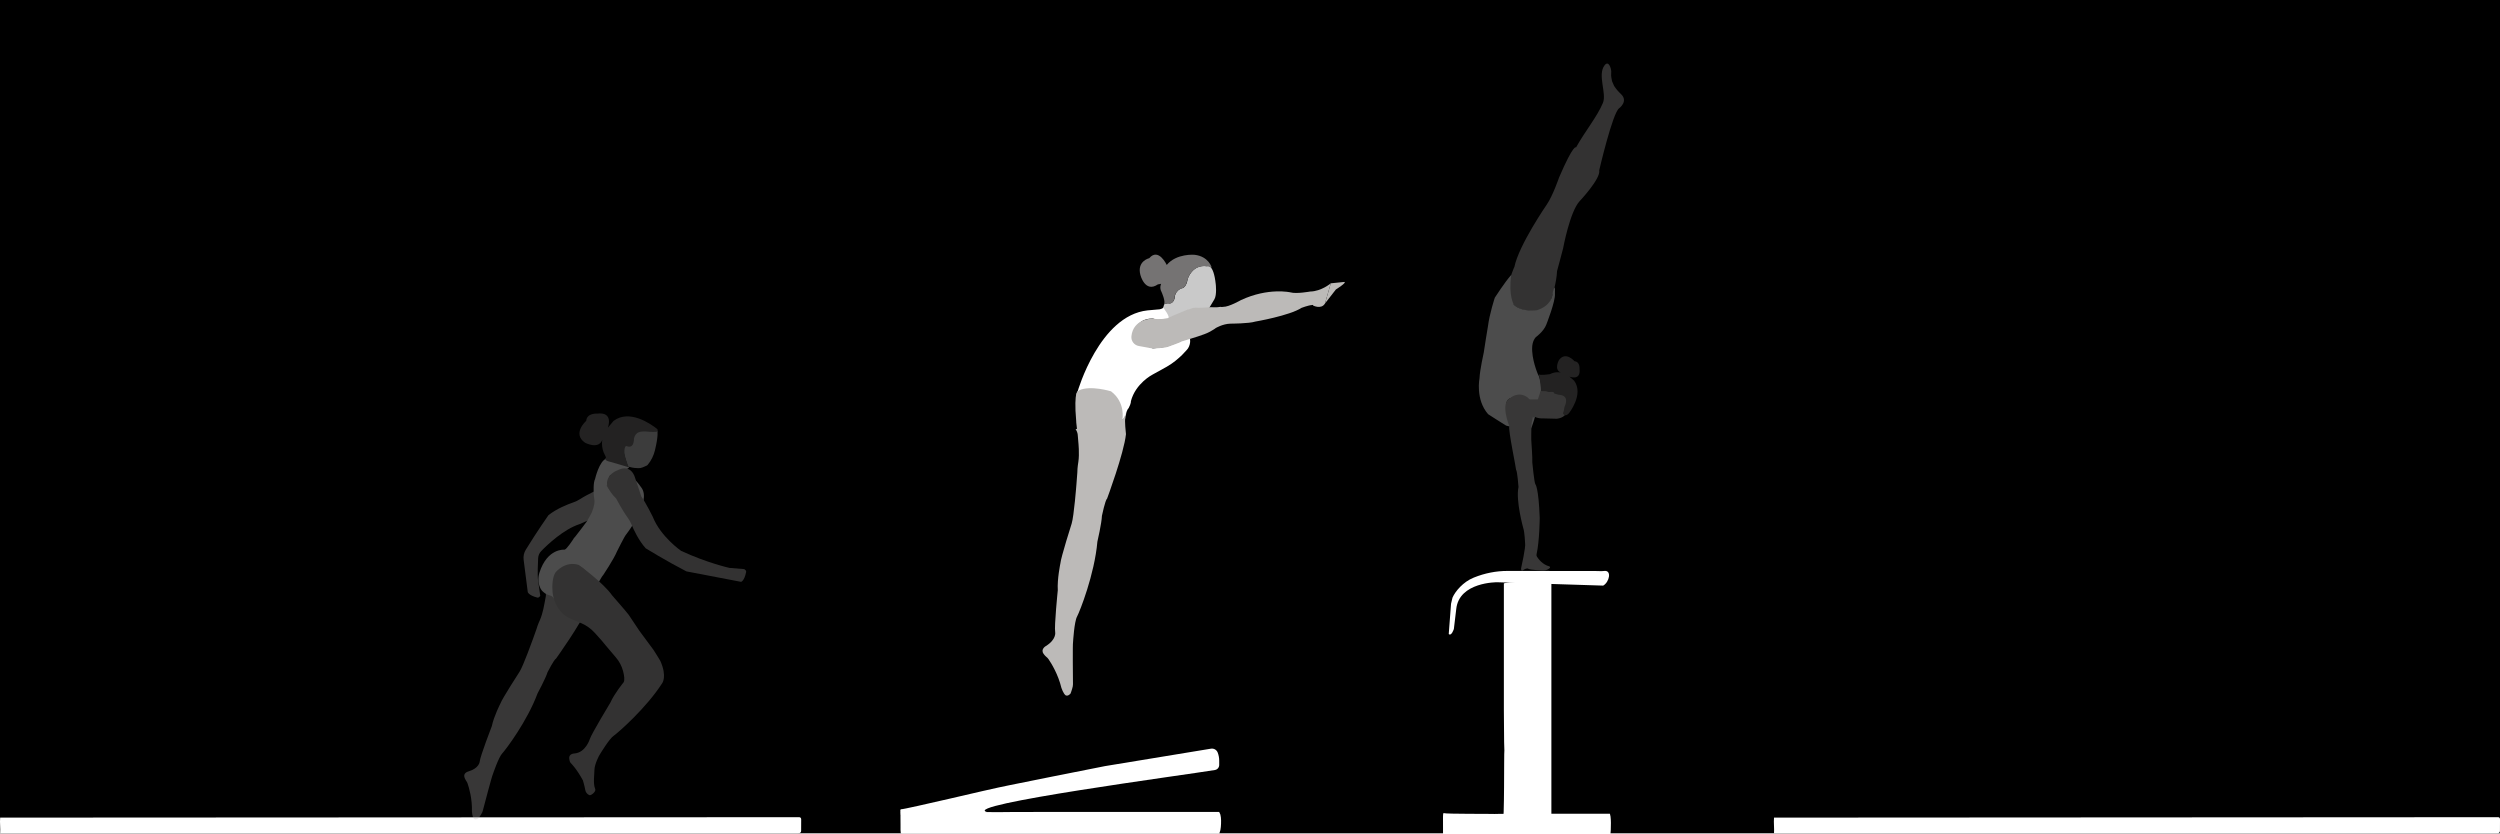
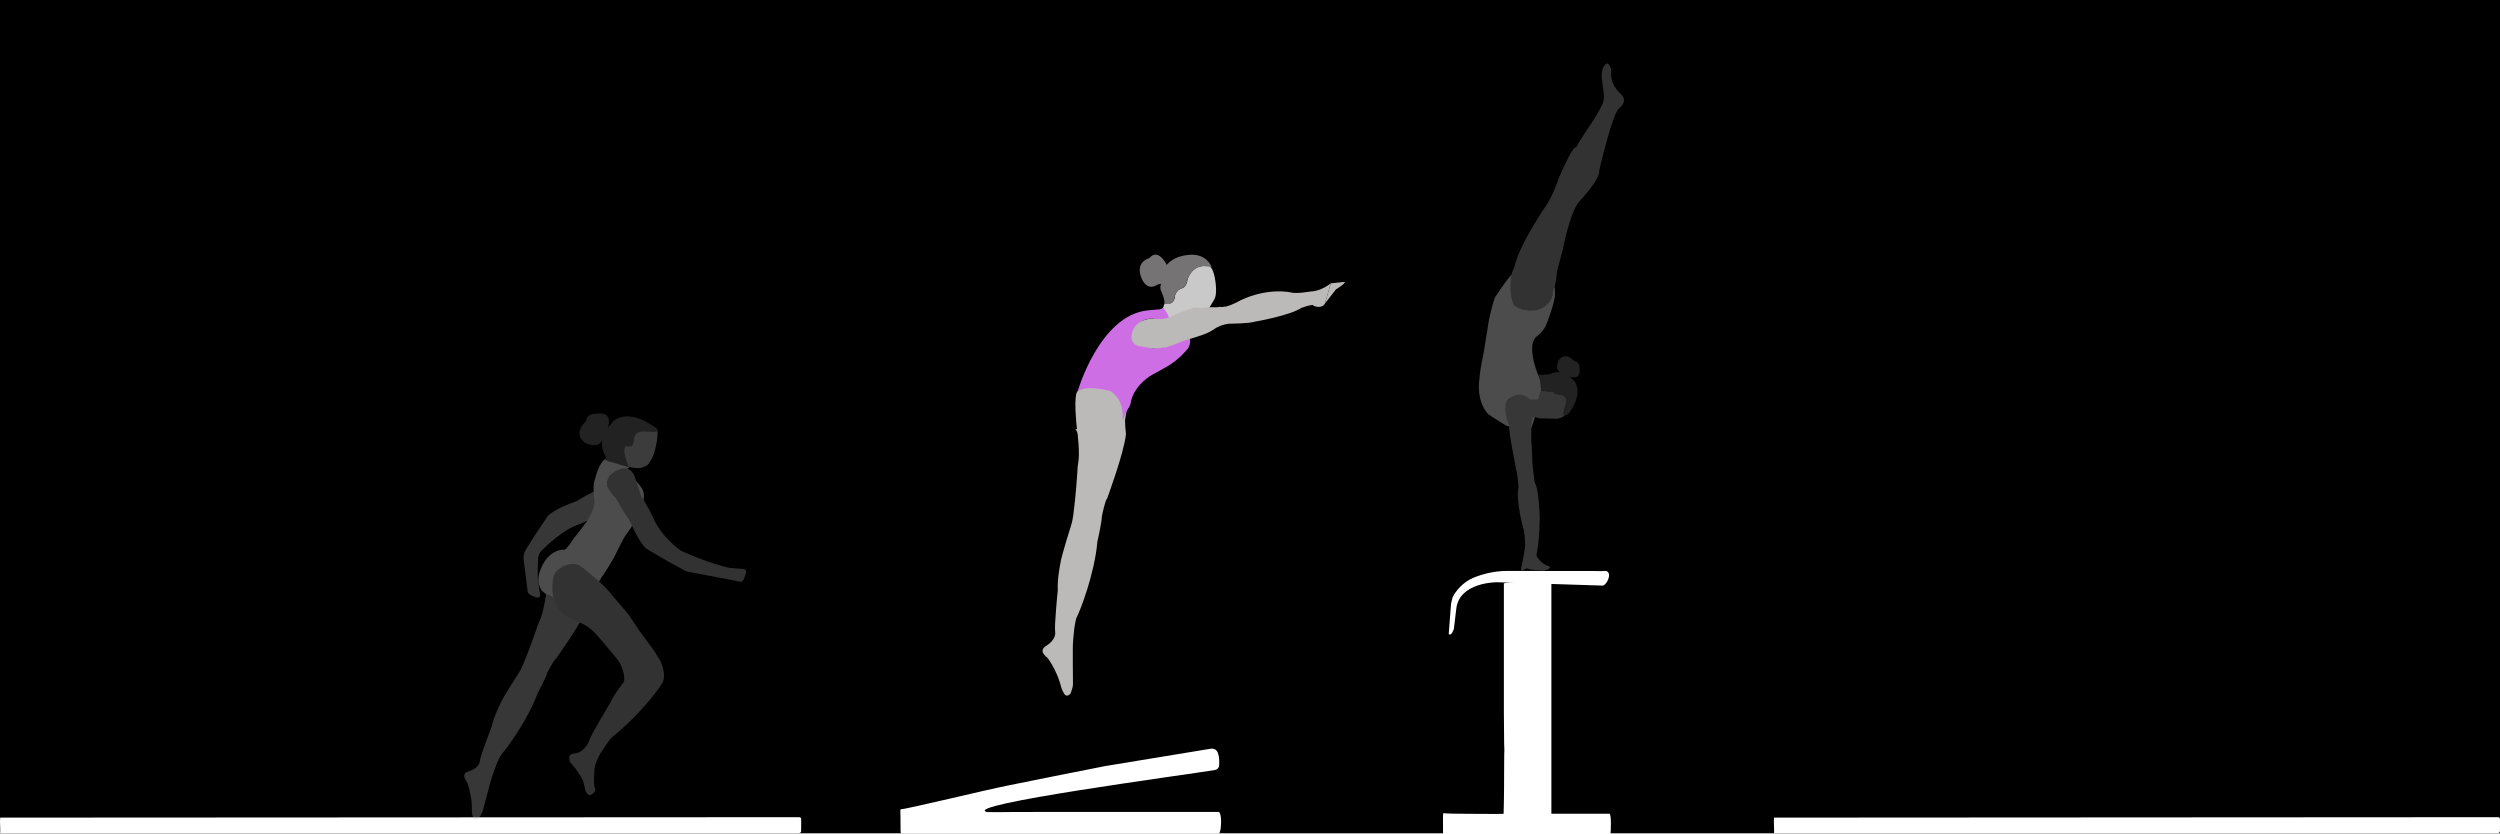
- <svg xmlns="http://www.w3.org/2000/svg" id="Layer_1" data-name="Layer 1" viewBox="0 0 3240 1080">
-   <defs>
-     <style>
-       .cls-1 {
-         fill: #757373;
-       }
- 
-       .cls-2 {
-         fill: #fff;
-       }
- 
-       .cls-3 {
-         fill: #bcbab8;
-       }
- 
-       .cls-4 {
-         fill: #c9c9c9;
-       }
- 
-       .cls-5 {
-         fill: #aba9a8;
-       }
- 
-       .cls-6 {
-         fill: none;
-       }
- 
-       .cls-7 {
-         opacity: .3;
-       }
-     </style>
-   </defs>
-   <rect y="-.09" width="3240" height="1080" />
+ <svg xmlns="http://www.w3.org/2000/svg" version="1.1" id="Layer_1" x="0px" y="0px" viewBox="0 0 3240 1080" style="enable-background:new 0 0 3240 1080;" xml:space="preserve">
+   <style type="text/css">
+ 	.st0{fill:#FFFFFF;}
+ 	.st1{opacity:0.3;}
+ 	.st2{fill:#BCBAB8;}
+ 	.st3{fill:#ABA9A8;}
+ 	.st4{fill:#C9C9C9;}
+ 	.st5{fill:#757373;}
+ 	.st6{fill:none;}
+ 	.st7{fill:#CE6EE5;}
+ </style>
+   <rect y="-0.09" width="3240" height="1080" />
  <g>
-     <path class="cls-2" d="m2086.45,1084.59c.07-.32.17-.63.24-1.11.48-2.38.76-5.08.87-7.94.14-3.02.21-6.03.17-9.05-.03-2.86-.14-5.71-.48-8.25-.17-1.11-.38-2.06-.62-2.86-.07-.32-.17-.48-.24-.79h-113.1l-28.81.16-7.69.16c-1.94-.32-63.75.16-65.69-1.11-.69-.48-1.04,1.59-.97,7.62.03,3.65,0,7.14.03,10.79,0,13.49-.14,12.38,1.52,12.38h214.76Z" />
-     <path class="cls-2" d="m2010.58,755.91c-.65-.1-1.3-.25-2.28-.35-4.89-.7-10.43-1.1-16.29-1.25-6.19-.2-12.38-.3-18.57-.25-5.86.05-11.73.2-16.94.7-2.28.25-4.24.55-5.86.9-.65.1-.98.25-1.63.35v110.07h0v53.7l.33,41.72.33,11.13c-.65,2.81.33,92.31-2.28,95.12-.98,1,3.26,1.5,15.64,1.4,7.49-.05,14.66,0,22.15-.05,27.69,0,25.41.2,25.41-2.21v-310.99h0Z" />
-     <path class="cls-2" d="m1953.73,739.93c-14.83-.01-29.52,2.91-43.39,8.51-.16.07-.33.13-.49.2-13.59,5.46-23.83,17.65-27.43,25.96l-1.87,7.82c-.94,11.36-2.98,39.27-2.98,39.27,3.57,3.27,6.64-6.55,6.64-6.55l3.06-25.64c3.57-35.46,53.11-34.91,53.11-34.91l137.36,4.36c8.11-4.61,11.33-20.18,1.46-18.99-3.78.46-7.65.07-11.47.07l-114-.11Z" />
+     <path class="st0" d="M2086.45,1084.59c0.07-0.32,0.17-0.63,0.24-1.11c0.48-2.38,0.76-5.08,0.87-7.94c0.14-3.02,0.21-6.03,0.17-9.05   c-0.03-2.86-0.14-5.71-0.48-8.25c-0.17-1.11-0.38-2.06-0.62-2.86c-0.07-0.32-0.17-0.48-0.24-0.79h-113.1l-28.81,0.16l-7.69,0.16   c-1.94-0.32-63.75,0.16-65.69-1.11c-0.69-0.48-1.04,1.59-0.97,7.62c0.03,3.65,0,7.14,0.03,10.79c0,13.49-0.14,12.38,1.52,12.38   h214.76L2086.45,1084.59z" />
+     <path class="st0" d="M2010.58,755.91c-0.65-0.1-1.3-0.25-2.28-0.35c-4.89-0.7-10.43-1.1-16.29-1.25c-6.19-0.2-12.38-0.3-18.57-0.25   c-5.86,0.05-11.73,0.2-16.94,0.7c-2.28,0.25-4.24,0.55-5.86,0.9c-0.65,0.1-0.98,0.25-1.63,0.35v110.07l0,0v53.7l0.33,41.72   l0.33,11.13c-0.65,2.81,0.33,92.31-2.28,95.12c-0.98,1,3.26,1.5,15.64,1.4c7.49-0.05,14.66,0,22.15-0.05   c27.69,0,25.41,0.2,25.41-2.21V755.9l0,0L2010.58,755.91z" />
+     <path class="st0" d="M1953.73,739.93c-14.83-0.01-29.52,2.91-43.39,8.51c-0.16,0.07-0.33,0.13-0.49,0.2   c-13.59,5.46-23.83,17.65-27.43,25.96l-1.87,7.82c-0.94,11.36-2.98,39.27-2.98,39.27c3.57,3.27,6.64-6.55,6.64-6.55l3.06-25.64   c3.57-35.46,53.11-34.91,53.11-34.91l137.36,4.36c8.11-4.61,11.33-20.18,1.46-18.99c-3.78,0.46-7.65,0.07-11.47,0.07   L1953.73,739.93L1953.73,739.93z" />
  </g>
  <g>
-     <path class="cls-2" d="m1580.08,1080.32c.13-.3.33-.59.46-1.04.93-2.23,1.45-4.76,1.65-7.43.26-2.82.4-5.65.33-8.47-.07-2.67-.26-5.35-.93-7.73-.33-1.04-.73-1.93-1.19-2.67-.13-.3-.33-.45-.46-.74h-215.95l-55.01.15-14.68.15c-3.7-.3-121.73.15-125.43-1.04-1.32-.45-1.98,1.49-1.85,7.13.07,3.42,0,6.69.07,10.11,0,12.63-.26,11.59,2.91,11.59h410.08Z" />
-     <path class="cls-2" d="m1578.12,975.27h0c-1.4-3.6-5.17-5.68-8.96-4.94l-137.05,22.55h0l-69.46,13.79-53.93,10.86-14.37,3c-3.69.43-122.47,28.69-126.33,28.24-1.38-.18-1.66,1.84-.43,7.36.73,3.34,1.3,6.56,2.03,9.9,2.46,12.39,112.72-12.83,109.65-13.61-36-9.19,257.13-48.1,295.3-54.5,3.19-.53,5.52-3.29,5.52-6.53v-5.62c0-3.59-.67-7.15-1.97-10.5Z" />
+     <path class="st0" d="M1580.08,1080.32c0.13-0.3,0.33-0.59,0.46-1.04c0.93-2.23,1.45-4.76,1.65-7.43c0.26-2.82,0.4-5.65,0.33-8.47   c-0.07-2.67-0.26-5.35-0.93-7.73c-0.33-1.04-0.73-1.93-1.19-2.67c-0.13-0.3-0.33-0.45-0.46-0.74h-215.95l-55.01,0.15l-14.68,0.15   c-3.7-0.3-121.73,0.15-125.43-1.04c-1.32-0.45-1.98,1.49-1.85,7.13c0.07,3.42,0,6.69,0.07,10.11c0,12.63-0.26,11.59,2.91,11.59   L1580.08,1080.32L1580.08,1080.32z" />
+     <path class="st0" d="M1578.12,975.27L1578.12,975.27c-1.4-3.6-5.17-5.68-8.96-4.94l-137.05,22.55l0,0l-69.46,13.79l-53.93,10.86   l-14.37,3c-3.69,0.43-122.47,28.69-126.33,28.24c-1.38-0.18-1.66,1.84-0.43,7.36c0.73,3.34,1.3,6.56,2.03,9.9   c2.46,12.39,112.72-12.83,109.65-13.61c-36-9.19,257.13-48.1,295.3-54.5c3.19-0.53,5.52-3.29,5.52-6.53v-5.62   C1580.09,982.18,1579.42,978.62,1578.12,975.27L1578.12,975.27z" />
  </g>
-   <path class="cls-2" d="m.2,1059.63c-.66,6.76.54,13.52,0,20.28,433.72,0,873.51,0,1029.6,0,1.63,0,3.26-.04,4.9-.05,2.44,0,3.56-1.11,3.57-3.22.02-4.9.06-9.79.07-14.69,0-2.18-1.18-3.05-3.69-2.88" />
-   <path class="cls-2" d="m2299.12,1059.63c-.6,6.76.49,13.52,0,20.28,393.09,0,791.68,0,933.15,0,1.48,0,2.96-.04,4.44-.05,2.21,0,3.23-1.11,3.23-3.22.02-4.9.05-9.79.07-14.69,0-2.18-1.07-3.05-3.35-2.88" />
-   <g class="cls-7">
-     <path class="cls-3" d="m696.17,774.43c-11.49-3.03-12.2-7.27-12.2-7.27l-5.34-41.73c-.57-4.49.39-9.05,2.75-12.91,14.24-23.27,29.4-44.81,29.4-44.81,10.55-8.42,24.68-14,32.15-16.58,3.1-1.07,6.08-2.47,8.83-4.26,9.67-6.29,25.77-13.51,25.77-13.51,12.08-11.01,20.54-10.63,20.54-10.63,12.38,1.13,15.89,14.72,15.89,14.72,8.19,18.65-11.31,22.08-11.31,22.08-5.69,1.66-24.34,6.5-24.34,6.5-9.38,5.82-27.18,13.23-27.18,13.23-20.6,6.71-41.35,26.35-49.65,34.86-2.45,2.51-3.89,5.82-4.06,9.32-1.07,21.95-.23,27.5-.23,27.5l2.98,21.39-1.3,1.35c-.7.72-1.74,1.01-2.71.75Z" />
-     <path class="cls-3" d="m625.66,1050.88c1.79-6.84,11.99-45.7,13.03-47.29,0,0,7.55-22.49,12.31-27.31,4.6-4.89,32.35-41.73,45.65-77.59,0,0,10.52-19.49,12.99-27.57,0,0,8.51-16.64,10.99-17.59,0,0,32.77-45.57,40.93-66.48,0,0,2.6-16.82,4.37-18.29l5.91-8.24s-5.82,6.78-9.85,9.11c0,0,9.13-18.04-4.07-35.14,0,0-11.6-12.26-25.62-7.25,0,0-17.34,1.1-22.46,29.92,0,0-.54,1.63-1.51,8.88l-1.76.16s1.74,2.83.53,8.1l-1.35,7.27s-2.15,13.28-5.97,21.88c0,0-2.86,6.03-4.44,11.7l-4.62,12.93s-12.5,34.9-17.36,42.48c0,0-22.54,34.75-24.85,41.22,0,0-8.51,16.64-11.07,29.17,0,0-15.22,39.41-15.75,46.1,0,0-.46,8.57-14.67,12.75,0,0-7.35,1.79-4.91,8.12,0,0,.85,2.42,1.94,3.89.8,1.09,1.48,2.27,1.92,3.55,1.94,5.64,6.13,19.84,5.64,36.12,0,0,.4,7.17,2.47,9.59,0,0,1.98,2.21,6.05-.53,0,0,3.05-4.13,4.72-7.46.35-.7.62-1.44.82-2.2Z" />
-     <path class="cls-2" d="m786.13,594l29.46,11.06c-1.72,4.67-25.01,10.97-25.01,10.97-2.27,6.3-4.31,13.57-4.31,13.57,8.05,15.07,21.79,12.06,21.79,12.06,12.37-6.64,14.91-19.38,14.91-19.38,3.62,2.38,8.14,9.86,8.13,9.47,14.15,18.19-19.86,61.26-19.86,61.26-1.69,1.68-11.53,21.46-11.53,21.46-4.32,10.44-18.04,30.92-18.04,30.92-1.27.74-8.11,13.43-8.11,13.43-5.55,8.58-13.19,14.71-13.19,14.71l2.34-6.45c1.93-8.89.78-14.67.78-14.67-2.8-23.41-23.27-20.04-23.27-20.04l-21.89,44.05s-.46-1.12-1.81-2.56c-1.07-1.15-2.5-1.88-4.02-2.25-6.53-1.57-10.31-6.34-10.31-6.34-.97-1.13-1.78-2.64-2.45-4.26-2.49-6.04-2.54-12.8-.56-19.03,10.19-31.94,32.53-29.61,32.53-29.61,2.52-.18,11.13-13.36,11.13-13.36,0,0-.12.69.07-.16.2-.85,2.69-3.48,2.69-3.48l7.64-9.89,5.16-6.88c2.43-2.47,8.46-14.21,8.46-14.21,3.98-9.74,3.85-14.82,3.45-16.92-.3-1.57-.55-3.14-.66-4.73-.41-5.86-.86-17.42,1.58-21.99,0,0,5.1-23.07,14.89-26.78Z" />
-     <path class="cls-5" d="m770.86,1025.79c.75-1.16.89-2.62.33-3.88-2.62-5.89-.9-18.83-.79-24.33.13-7.06,6.24-19.16,7.12-20.02,0,0,12.19-20.36,17.87-24.04,5.54-3.79,42.11-35.82,62.77-68.01,0,0,6.76-8.6-2.4-29.03,0,0-7.08-11.77-8.78-14.17l-18.23-24.63-13.91-20.81c-3.13-4.27-21.44-25.14-21.44-25.14-11.54-16.63-43.29-39.57-43.29-39.57-17.74-5.73-29.96,9.41-29.96,9.41-4.28,5.82-4.86,18.11-3.99,26.22,1.07,9.97,5.3,19.39,12.24,26.64,5.26,5.5,13.49,8.72,23.21,12.49,7.39,2.87,14.01,7.44,19.3,13.34l8.98,10.02s8.86,10.88,18.2,21.63c4.47,5.14,7.69,11.25,9.41,17.84,1.46,5.61,2.43,11.77.67,14.58,0,0-11.87,14.43-17.06,26.12,0,0-24.71,40.89-26.67,47.31,0,0-5.37,17.72-20.15,18.76,0,0-7.56.18-6.54,6.88,0,0,.52,4.21,1.8,5.36,0,0,7.06,6.43,15.87,22.54,0,0,2.25,7.49,3.05,12.32.49,2.97,2.35,5.6,5.12,6.77.03.01.07.03.1.04.59.24,1.26.21,1.85-.06h0c2.17-.98,4.02-2.57,5.31-4.58h0Z" />
-     <path class="cls-4" d="m813.85,604.64s-9.61-25.55-4.48-26.69c0,0,13.46.45,11.15-10.18,0,0-5.36-23.64,31.52-9.51,0,0,1.48,6.24-3.32,25.66-1.66,6.72-4.76,13.04-9.2,18.36-.04.05-.08.1-.12.14-.42.5-.95.88-1.55,1.14l-4.85,2.12c-1.89.82-3.95,1.19-6,1.05l-4.68-.3c-.97-.06-1.94-.21-2.88-.44l-5.58-1.36Z" />
-     <path class="cls-1" d="m851.52,555.81c-8.42-6.64-35.91-25.76-56.35-10.3l-7.37,8.76s8.08-21.05-14.06-18.2c0,0-13.18-1.02-14.01,9.37,0,0-18.71,16.43-1.55,28.3,0,0,17.67,9.5,22.47-3.92,0,0-2.26,9.82,3.32,19.95,0,0,2.8,4.31.09,4.89h0c.81,1.48,2.17,2.57,3.79,3.03,6.73,1.91,24.75,7.05,27.06,7.97,0,0-6.55-15.26-5.66-21.89,0,0,.18-4.1,1.66-5.4,0,0,.23-.34.79-.27l.55.07s6.94,3.39,8.74-4.44c0,0,.31-.9.2-1.47,0,0-.16-9.96,7.07-12.18,0,0,2-1.02,7.84-.94,0,0,9.02,1.01,14.28.53,1.95-.18,2.65-2.66,1.12-3.87Z" />
-     <path class="cls-5" d="m966.96,741.45c-2.32,11.65-6.52,12.62-6.52,12.62l-70.85-13.56c-26.31-13.59-52.73-29.88-52.73-29.88-9.04-10.02-15.48-23.78-18.51-31.09-1.26-3.03-2.84-5.91-4.79-8.55-6.86-9.27-15.05-24.9-15.05-24.9-11.73-11.39-11.86-19.86-11.86-19.86.38-12.43,13.73-16.75,13.73-16.75,18.12-9.31,22.73,9.94,22.73,9.94,2,5.58,7.97,23.9,7.97,23.9,6.38,9.01,14.86,26.33,14.86,26.33,10.26,26.01,36.79,44.27,36.79,44.27,33.6,15.64,62.57,22.07,62.57,22.07l19.32,1.59,1.43,1.22c.76.65,1.11,1.67.92,2.66Z" />
+   <path class="st0" d="M0.2,1059.63c-0.66,6.76,0.54,13.52,0,20.28c433.72,0,873.51,0,1029.6,0c1.63,0,3.26-0.04,4.9-0.05  c2.44,0,3.56-1.11,3.57-3.22c0.02-4.9,0.06-9.79,0.07-14.69c0-2.18-1.18-3.05-3.69-2.88" />
+   <path class="st0" d="M2299.12,1059.63c-0.6,6.76,0.49,13.52,0,20.28c393.09,0,791.68,0,933.15,0c1.48,0,2.96-0.04,4.44-0.05  c2.21,0,3.23-1.11,3.23-3.22c0.02-4.9,0.05-9.79,0.07-14.69c0-2.18-1.07-3.05-3.35-2.88" />
+   <g class="st1">
+     <path class="st2" d="M696.17,774.43c-11.49-3.03-12.2-7.27-12.2-7.27l-5.34-41.73c-0.57-4.49,0.39-9.05,2.75-12.91   c14.24-23.27,29.4-44.81,29.4-44.81c10.55-8.42,24.68-14,32.15-16.58c3.1-1.07,6.08-2.47,8.83-4.26   c9.67-6.29,25.77-13.51,25.77-13.51c12.08-11.01,20.54-10.63,20.54-10.63c12.38,1.13,15.89,14.72,15.89,14.72   c8.19,18.65-11.31,22.08-11.31,22.08c-5.69,1.66-24.34,6.5-24.34,6.5c-9.38,5.82-27.18,13.23-27.18,13.23   c-20.6,6.71-41.35,26.35-49.65,34.86c-2.45,2.51-3.89,5.82-4.06,9.32c-1.07,21.95-0.23,27.5-0.23,27.5l2.98,21.39l-1.3,1.35   c-0.7,0.72-1.74,1.01-2.71,0.75L696.17,774.43z" />
+     <path class="st2" d="M625.66,1050.88c1.79-6.84,11.99-45.7,13.03-47.29c0,0,7.55-22.49,12.31-27.31   c4.6-4.89,32.35-41.73,45.65-77.59c0,0,10.52-19.49,12.99-27.57c0,0,8.51-16.64,10.99-17.59c0,0,32.77-45.57,40.93-66.48   c0,0,2.6-16.82,4.37-18.29l5.91-8.24c0,0-5.82,6.78-9.85,9.11c0,0,9.13-18.04-4.07-35.14c0,0-11.6-12.26-25.62-7.25   c0,0-17.34,1.1-22.46,29.92c0,0-0.54,1.63-1.51,8.88l-1.76,0.16c0,0,1.74,2.83,0.53,8.1l-1.35,7.27c0,0-2.15,13.28-5.97,21.88   c0,0-2.86,6.03-4.44,11.7l-4.62,12.93c0,0-12.5,34.9-17.36,42.48c0,0-22.54,34.75-24.85,41.22c0,0-8.51,16.64-11.07,29.17   c0,0-15.22,39.41-15.75,46.1c0,0-0.46,8.57-14.67,12.75c0,0-7.35,1.79-4.91,8.12c0,0,0.85,2.42,1.94,3.89   c0.8,1.09,1.48,2.27,1.92,3.55c1.94,5.64,6.13,19.84,5.64,36.12c0,0,0.4,7.17,2.47,9.59c0,0,1.98,2.21,6.05-0.53   c0,0,3.05-4.13,4.72-7.46c0.35-0.7,0.62-1.44,0.82-2.2H625.66z" />
+     <path class="st0" d="M786.13,594l29.46,11.06c-1.72,4.67-25.01,10.97-25.01,10.97c-2.27,6.3-4.31,13.57-4.31,13.57   c8.05,15.07,21.79,12.06,21.79,12.06c12.37-6.64,14.91-19.38,14.91-19.38c3.62,2.38,8.14,9.86,8.13,9.47   c14.15,18.19-19.86,61.26-19.86,61.26c-1.69,1.68-11.53,21.46-11.53,21.46c-4.32,10.44-18.04,30.92-18.04,30.92   c-1.27,0.74-8.11,13.43-8.11,13.43c-5.55,8.58-13.19,14.71-13.19,14.71l2.34-6.45c1.93-8.89,0.78-14.67,0.78-14.67   c-2.8-23.41-23.27-20.04-23.27-20.04l-21.89,44.05c0,0-0.46-1.12-1.81-2.56c-1.07-1.15-2.5-1.88-4.02-2.25   c-6.53-1.57-10.31-6.34-10.31-6.34c-0.97-1.13-1.78-2.64-2.45-4.26c-2.49-6.04-2.54-12.8-0.56-19.03   c10.19-31.94,32.53-29.61,32.53-29.61c2.52-0.18,11.13-13.36,11.13-13.36s-0.12,0.69,0.07-0.16c0.2-0.85,2.69-3.48,2.69-3.48   l7.64-9.89l5.16-6.88c2.43-2.47,8.46-14.21,8.46-14.21c3.98-9.74,3.85-14.82,3.45-16.92c-0.3-1.57-0.55-3.14-0.66-4.73   c-0.41-5.86-0.86-17.42,1.58-21.99c0,0,5.1-23.07,14.89-26.78L786.13,594z" />
+     <path class="st3" d="M770.86,1025.79c0.75-1.16,0.89-2.62,0.33-3.88c-2.62-5.89-0.9-18.83-0.79-24.33   c0.13-7.06,6.24-19.16,7.12-20.02c0,0,12.19-20.36,17.87-24.04c5.54-3.79,42.11-35.82,62.77-68.01c0,0,6.76-8.6-2.4-29.03   c0,0-7.08-11.77-8.78-14.17l-18.23-24.63l-13.91-20.81c-3.13-4.27-21.44-25.14-21.44-25.14c-11.54-16.63-43.29-39.57-43.29-39.57   c-17.74-5.73-29.96,9.41-29.96,9.41c-4.28,5.82-4.86,18.11-3.99,26.22c1.07,9.97,5.3,19.39,12.24,26.64   c5.26,5.5,13.49,8.72,23.21,12.49c7.39,2.87,14.01,7.44,19.3,13.34l8.98,10.02c0,0,8.86,10.88,18.2,21.63   c4.47,5.14,7.69,11.25,9.41,17.84c1.46,5.61,2.43,11.77,0.67,14.58c0,0-11.87,14.43-17.06,26.12c0,0-24.71,40.89-26.67,47.31   c0,0-5.37,17.72-20.15,18.76c0,0-7.56,0.18-6.54,6.88c0,0,0.52,4.21,1.8,5.36c0,0,7.06,6.43,15.87,22.54c0,0,2.25,7.49,3.05,12.32   c0.49,2.97,2.35,5.6,5.12,6.77c0.03,0.01,0.07,0.03,0.1,0.04c0.59,0.24,1.26,0.21,1.85-0.06l0,0c2.17-0.98,4.02-2.57,5.31-4.58l0,0   H770.86z" />
+     <path class="st4" d="M813.85,604.64c0,0-9.61-25.55-4.48-26.69c0,0,13.46,0.45,11.15-10.18c0,0-5.36-23.64,31.52-9.51   c0,0,1.48,6.24-3.32,25.66c-1.66,6.72-4.76,13.04-9.2,18.36c-0.04,0.05-0.08,0.1-0.12,0.14c-0.42,0.5-0.95,0.88-1.55,1.14   l-4.85,2.12c-1.89,0.82-3.95,1.19-6,1.05l-4.68-0.3c-0.97-0.06-1.94-0.21-2.88-0.44l-5.58-1.36L813.85,604.64z" />
+     <path class="st5" d="M851.52,555.81c-8.42-6.64-35.91-25.76-56.35-10.3l-7.37,8.76c0,0,8.08-21.05-14.06-18.2   c0,0-13.18-1.02-14.01,9.37c0,0-18.71,16.43-1.55,28.3c0,0,17.67,9.5,22.47-3.92c0,0-2.26,9.82,3.32,19.95c0,0,2.8,4.31,0.09,4.89   l0,0c0.81,1.48,2.17,2.57,3.79,3.03c6.73,1.91,24.75,7.05,27.06,7.97c0,0-6.55-15.26-5.66-21.89c0,0,0.18-4.1,1.66-5.4   c0,0,0.23-0.34,0.79-0.27l0.55,0.07c0,0,6.94,3.39,8.74-4.44c0,0,0.31-0.9,0.2-1.47c0,0-0.16-9.96,7.07-12.18c0,0,2-1.02,7.84-0.94   c0,0,9.02,1.01,14.28,0.53c1.95-0.18,2.65-2.66,1.12-3.87L851.52,555.81z" />
+     <path class="st3" d="M966.96,741.45c-2.32,11.65-6.52,12.62-6.52,12.62l-70.85-13.56c-26.31-13.59-52.73-29.88-52.73-29.88   c-9.04-10.02-15.48-23.78-18.51-31.09c-1.26-3.03-2.84-5.91-4.79-8.55c-6.86-9.27-15.05-24.9-15.05-24.9   c-11.73-11.39-11.86-19.86-11.86-19.86c0.38-12.43,13.73-16.75,13.73-16.75c18.12-9.31,22.73,9.94,22.73,9.94   c2,5.58,7.97,23.9,7.97,23.9c6.38,9.01,14.86,26.33,14.86,26.33c10.26,26.01,36.79,44.27,36.79,44.27   c33.6,15.64,62.57,22.07,62.57,22.07l19.32,1.59l1.43,1.22c0.76,0.65,1.11,1.67,0.92,2.66L966.96,741.45z" />
  </g>
  <g>
-     <path class="cls-4" d="m1528.38,425.53s-22.66,1.77-25.13,3.05c-.18-.06,2.69-.8-6.48-13.17,0,0,11.06-14.24,11.99-21.07,0,0,4.08-1.87,6.19-1.1,0,0,4.99,1.05,7.24-6.09,0,0-.33-11.48,11.17-14,0,0,4.56-2.1,5.88-11.57,0,0,5.55-19.27,25.09-16.61,0,0,8.32-4.58,11.29,23.43,0,0,1.61,13.65-1.72,19.39l-5.68,9.47s-4.36,8.43-9.11,11.77c-2.7,1.9-7.62,1.96-10.61.57l-7.97-1.55-12.16,17.46Z" />
-     <path class="cls-6" d="m1456.1,538.5s-60.2-1.59-59.93-22.21c0,0-2.88-4.06-.3-8.88,0,0,29.62-103.03,102.34-106.17" />
-     <path class="cls-2" d="m1471.01,443.89c-5.64-33.18,23.19-31.05,23.19-31.05,6.07,2.45,19.64-.29,19.64-.29,3.47-1.3-6-13.39-6-13.39l-4.61,1.68-16.07,1.42c-62.32,6.8-90.47,104.79-90.47,104.79-4.03,5.48,3.08,15.89,3.73,15.74,16.4,15.45,54.94,21.1,54.94,21.1.53.19,3.87-6.08,3.87-6.08.57-6.37,3.49-8.87,3.49-8.87,3.41-6.51,2.9-8.89,2.9-8.89,6.04-23.28,27.93-34.49,27.93-34.49l18.55-10.26c16.7-9.56,27.51-23.69,27.51-23.69,4.31-6.78,2.46-13.43,2.46-13.43l-2.93.91-6.75,2.08c-1.64,1.19-16.72,6.74-16.72,6.74-5.35,2.6-21.64,3.54-21.64,3.54l-23.03-7.56Z" />
-     <path class="cls-3" d="m1466.29,435.94c2.24-23.1,27.21-23.1,27.21-23.1,9.11,1.78,19.64-.29,19.64-.29,3.32-1.96,17.71-7.99,26.4-11.54.35.13.59.02,1.01-.03,1.07-.2,2.27-.75,3.41-1.13.72-.33,1.37-.49,2.27-.75l1.16-.14c.64.03,1.07-.01,1.57-.24,5.01.46,12.77-.05,19.53-.53.06-.18.24-.11.42-.05,3.26-.19,6.43.39,9.58-.04,1.01-.03,2.08-.23,3.15-.43,1.29.28,2.47.32,3.78,0,7.33.13,22.76-8.71,22.76-8.71,35.68-16.67,64.32-10.04,64.32-10.04,7.55,2.2,25.52-1.1,25.52-1.1,14.44-.23,26.67-10.64,26.67-10.64l-7.49,26.12c-4.82,8.18-15.52,2.62-15.52,2.62l.08-.77c-7.59.58-14.86,4.06-14.73,3.71-15.78,10.3-60.26,17.93-60.26,17.93-7.95,2.63-32.08,2.66-32.08,2.66-10.06.26-19.05,5.69-19.05,5.69-1.29,1.32-8.75,5.33-8.75,5.33-5.54,3.13-25.01,8.87-25.01,8.87l-10.09,3.04c-.74.92-16.2,6.42-16.2,6.42-4.93,2.56-21.13,2.77-21.13,2.77-1.39.02-2.92-.33-2.92-.33l-15.72-2.83c-5.92-1.07-10.1-6.48-9.52-12.47Z" />
-     <path class="cls-1" d="m1570.42,346.85s-3.77-14.55-22.33-16.65c0,0-23.35-2.08-35.98,13.17,0,0-10.65-22.88-22.65-8.79,0,0-16.33,3.72-11.49,21.85,0,0,6.02,23.56,22.6,12.16l4.28-.8s-2.65,5,.48,10.54c0,0,5.62,12.25,3.19,16.13,0,0,4.26-1.81,6.19-1.1,0,0,5.17,1.12,7.24-6.09,0,0-.28-11.07,11.17-14,0,0,3.65-1.24,5.52-9.51,0,0,2.17-10.16,10.57-15.61,0,0,6.65-4.51,14.64-2.94l1.18.04c.24-.11,3.3.23,5.39,1.6h0Z" />
-     <path class="cls-3" d="m1390.58,886.77c-.09-7.87-.54-52.75.11-54.76,0,0,1.51-26.44,5.22-33.03,3.52-6.62,22.55-54.46,26.31-96.99,0,0,5.59-24.08,5.87-33.51,0,0,4.26-20.42,6.66-22.18,0,0,21.88-58.72,24.51-83.64,0,0-2.15-18.88-.68-20.98l.46-6.99s-.8,5.39-4.45,9.09c0,0,4.52-22.12-14.72-36.64,0,0-26.73-8.15-41.29-1.3-1.99.94-3.37,2.82-3.82,4.98-.94,4.49-1.87,14.36,0,34.88,0,0-.1,1.92.99,10.01l-1.84.69s2.71,2.54,2.95,8.57l.68,8.22s1.6,14.93.02,25.32c0,0-1.31,7.34-1.34,13.91l-1.16,15.29s-3.18,41.26-6.19,50.86c0,0-14.04,44.06-14.63,51.7,0,0-4.26,20.42-3.34,34.67,0,0-4.79,46.92-3.39,54.28,0,0,2.03,9.36-12.05,18.04,0,0-7.39,4.1-2.9,10.19,0,0,1.63,2.35,3.23,3.62,1.19.94,2.26,2,3.11,3.25,3.75,5.5,12.44,19.55,16.71,37.24,0,0,2.54,7.6,5.48,9.59,0,0,2.78,1.79,6.36-2.35,0,0,2.05-5.3,2.88-9.38.18-.87.25-1.76.24-2.65Z" />
-     <path class="cls-3" d="m1717.2,393.31l14.11-18.15s15.05-9.4,10.79-9.77l-17.4,1.79-7.49,26.12Z" />
+     <path class="st4" d="M1528.38,425.53c0,0-22.66,1.77-25.13,3.05c-0.18-0.06,2.69-0.8-6.48-13.17c0,0,11.06-14.24,11.99-21.07   c0,0,4.08-1.87,6.19-1.1c0,0,4.99,1.05,7.24-6.09c0,0-0.33-11.48,11.17-14c0,0,4.56-2.1,5.88-11.57c0,0,5.55-19.27,25.09-16.61   c0,0,8.32-4.58,11.29,23.43c0,0,1.61,13.65-1.72,19.39l-5.68,9.47c0,0-4.36,8.43-9.11,11.77c-2.7,1.9-7.62,1.96-10.61,0.57   l-7.97-1.55l-12.16,17.46L1528.38,425.53z" />
+     <path class="st6" d="M1456.1,538.5c0,0-60.2-1.59-59.93-22.21c0,0-2.88-4.06-0.3-8.88c0,0,29.62-103.03,102.34-106.17" />
+     <path class="st7" d="M1471.01,443.89c-5.64-33.18,23.19-31.05,23.19-31.05c6.07,2.45,19.64-0.29,19.64-0.29   c3.47-1.3-6-13.39-6-13.39l-4.61,1.68l-16.07,1.42c-62.32,6.8-90.47,104.79-90.47,104.79c-4.03,5.48,3.08,15.89,3.73,15.74   c16.4,15.45,54.94,21.1,54.94,21.1c0.53,0.19,3.87-6.08,3.87-6.08c0.57-6.37,3.49-8.87,3.49-8.87c3.41-6.51,2.9-8.89,2.9-8.89   c6.04-23.28,27.93-34.49,27.93-34.49l18.55-10.26c16.7-9.56,27.51-23.69,27.51-23.69c4.31-6.78,2.46-13.43,2.46-13.43l-2.93,0.91   l-6.75,2.08c-1.64,1.19-16.72,6.74-16.72,6.74c-5.35,2.6-21.64,3.54-21.64,3.54l-23.03-7.56L1471.01,443.89z" />
+     <path class="st2" d="M1466.29,435.94c2.24-23.1,27.21-23.1,27.21-23.1c9.11,1.78,19.64-0.29,19.64-0.29   c3.32-1.96,17.71-7.99,26.4-11.54c0.35,0.13,0.59,0.02,1.01-0.03c1.07-0.2,2.27-0.75,3.41-1.13c0.72-0.33,1.37-0.49,2.27-0.75   l1.16-0.14c0.64,0.03,1.07-0.01,1.57-0.24c5.01,0.46,12.77-0.05,19.53-0.53c0.06-0.18,0.24-0.11,0.42-0.05   c3.26-0.19,6.43,0.39,9.58-0.04c1.01-0.03,2.08-0.23,3.15-0.43c1.29,0.28,2.47,0.32,3.78,0c7.33,0.13,22.76-8.71,22.76-8.71   c35.68-16.67,64.32-10.04,64.32-10.04c7.55,2.2,25.52-1.1,25.52-1.1c14.44-0.23,26.67-10.64,26.67-10.64l-7.49,26.12   c-4.82,8.18-15.52,2.62-15.52,2.62l0.08-0.77c-7.59,0.58-14.86,4.06-14.73,3.71c-15.78,10.3-60.26,17.93-60.26,17.93   c-7.95,2.63-32.08,2.66-32.08,2.66c-10.06,0.26-19.05,5.69-19.05,5.69c-1.29,1.32-8.75,5.33-8.75,5.33   c-5.54,3.13-25.01,8.87-25.01,8.87l-10.09,3.04c-0.74,0.92-16.2,6.42-16.2,6.42c-4.93,2.56-21.13,2.77-21.13,2.77   c-1.39,0.02-2.92-0.33-2.92-0.33l-15.72-2.83c-5.92-1.07-10.1-6.48-9.52-12.47L1466.29,435.94z" />
+     <path class="st5" d="M1570.42,346.85c0,0-3.77-14.55-22.33-16.65c0,0-23.35-2.08-35.98,13.17c0,0-10.65-22.88-22.65-8.79   c0,0-16.33,3.72-11.49,21.85c0,0,6.02,23.56,22.6,12.16l4.28-0.8c0,0-2.65,5,0.48,10.54c0,0,5.62,12.25,3.19,16.13   c0,0,4.26-1.81,6.19-1.1c0,0,5.17,1.12,7.24-6.09c0,0-0.28-11.07,11.17-14c0,0,3.65-1.24,5.52-9.51c0,0,2.17-10.16,10.57-15.61   c0,0,6.65-4.51,14.64-2.94l1.18,0.04C1565.27,345.14,1568.33,345.48,1570.42,346.85L1570.42,346.85L1570.42,346.85z" />
+     <path class="st2" d="M1390.58,886.77c-0.09-7.87-0.54-52.75,0.11-54.76c0,0,1.51-26.44,5.22-33.03   c3.52-6.62,22.55-54.46,26.31-96.99c0,0,5.59-24.08,5.87-33.51c0,0,4.26-20.42,6.66-22.18c0,0,21.88-58.72,24.51-83.64   c0,0-2.15-18.88-0.68-20.98l0.46-6.99c0,0-0.8,5.39-4.45,9.09c0,0,4.52-22.12-14.72-36.64c0,0-26.73-8.15-41.29-1.3   c-1.99,0.94-3.37,2.82-3.82,4.98c-0.94,4.49-1.87,14.36,0,34.88c0,0-0.1,1.92,0.99,10.01l-1.84,0.69c0,0,2.71,2.54,2.95,8.57   l0.68,8.22c0,0,1.6,14.93,0.02,25.32c0,0-1.31,7.34-1.34,13.91l-1.16,15.29c0,0-3.18,41.26-6.19,50.86c0,0-14.04,44.06-14.63,51.7   c0,0-4.26,20.42-3.34,34.67c0,0-4.79,46.92-3.39,54.28c0,0,2.03,9.36-12.05,18.04c0,0-7.39,4.1-2.9,10.19c0,0,1.63,2.35,3.23,3.62   c1.19,0.94,2.26,2,3.11,3.25c3.75,5.5,12.44,19.55,16.71,37.24c0,0,2.54,7.6,5.48,9.59c0,0,2.78,1.79,6.36-2.35   c0,0,2.05-5.3,2.88-9.38c0.18-0.87,0.25-1.76,0.24-2.65L1390.58,886.77z" />
+     <path class="st2" d="M1717.2,393.31l14.11-18.15c0,0,15.05-9.4,10.79-9.77l-17.4,1.79l-7.49,26.12L1717.2,393.31z" />
  </g>
-   <g class="cls-7">
-     <path class="cls-5" d="m2091.83,111.3c2.48,3.85,5.45,7.36,8.81,10.47,10.22,9.46-2.19,18.49-2.19,18.49-8.51,5.83-25.87,80.46-25.87,80.46,2.25,10.82-25.57,40.2-25.57,40.2-12.58,13.93-21.2,60.84-21.2,60.84-1.32,5.5-7.87,29.5-7.87,29.5-.62,14.86-6.33,32.63-6.33,32.63-5.03,23.4-27.93,19.09-27.93,19.09-47.91-2.45-21.03-57.07-21.03-57.07,5.8-28.34,42.02-80.88,42.02-80.88,7.77-11.29,15.93-35.11,15.93-35.11,19.18-44.6,21.94-38.84,21.94-38.84,11.64-20.95,27.43-39.86,34.87-57.78,5.12-12.34-7.46-36.35,2.16-48.72,5.64-7.26,8.65,5.62,8.61,7.57-.14,6.77-.63,4.36,1.01,13.07l2.65,6.09Z" />
-     <path class="cls-2" d="m1958.63,356.19c-4.04,27.89,3.55,38.44,3.18,38.58,10.25,10.23,30.01,7.3,30.01,7.3,17.85-5.59,20.17-17.96,20.45-21.92.08-1.11.26-2.22.58-3.29.04-.12.79-2.22.79-2.22l.7-1.95.51.28.44,1.68-.09,5.83c.92,9.66-11.2,40.23-11.2,40.23-3.44,9.02-13.6,16.25-13.6,16.25-4.41,4.84-4.65,12.07-4.65,12.07-1.19,16.16,7.33,35.84,7.33,35.84,3.43,6.03,4.78,16.82,4.78,16.82-.38,6.86-6.63,30.42-6.63,30.42-3.93,18.52-8.25,25.85-8.25,25.85-.89,1.68-8.21,7.27-8.21,7.27l.56-1.89.73-1.87.32-1.38.94-2.2,2.87-6.95c2.66-5.03,1.8-7.76,1.8-7.76,3.7-8.1-1.5-21.6-1.5-21.6-8.81-13.69-22.42-5.58-22.42-5.58-14.14,3.09.51,35.43.51,35.43-.26,2.45-6.76.09-6.76.09-4.23-2.44-23.23-14.76-23.23-14.76-16.72-19.14-11.13-46.69-11.13-46.69.4-10.4,5.5-33.23,5.5-33.23.41-3.85,5.36-33.6,5.36-33.6,2.18-17.12,8.96-37.46,8.96-37.46,0,0,13.19-20.53,21.35-29.58Z" />
-     <path class="cls-3" d="m1956.03,552.13s-12.3-29.98,1.02-36.15c0,0,10.79-9.99,23.04-.64,0,0,9.5,8.82,8.02,16.8,0,0-.52,4.89-1.48,7.98l-1.59,8.46s-.02,1.09-.16,2.51l-.21,2.2s-.46,18.38.1,20.93c0,0,1.41,19.03,1.1,25.28,0,0,2.57,26.77,4.01,28.11,0,0,4.14,3.88,5.6,43.54,0,0-.22,30.02-4.11,47.26-.24,1.04-.05,2.14.52,3.04,1.98,3.15,7.29,10.27,15.97,12.54,1.06.28,1.38,1.6.55,2.3-1.67,1.41-4.46,3.11-8.13,2.97,0,0-17.52-.2-20.42-2.55,0,0-2.43-.07-4.86,1.53,0,0-4.07,3.71-3.65-1.78,0,0,6.37-28.06,5.17-32.54,0,0-.58-14.65-2.38-19.51,0,0-9.96-35.76-6.16-53.24,0,0-1.47-20.57-3.15-22.34.52-.08-10.38-51.68-8.82-56.72Z" />
-     <path class="cls-3" d="m2017.7,542.7c9.01-1.22,11.23-5.39,14.14-9.38,6.54-8.83,7.72-21.48,7.72-21.48l.2-1.05-.88.16-5.65.57-2.32,5.94-19.9.24-25-.05c-2.3.3-16.53-1.09-16.53-1.09,1.38,1.44-2.86,7.19-2.86,7.19,4.08-4,15.04-1.1,15.04-1.1,2.81.42,2.77,12.52,2.77,12.52,3.2,8.01,15.46,7.07,15.46,7.07l17.81.45Z" />
-     <path class="cls-3" d="m1986.51,541.26c.4-2.28-.09-3.88-.76-5.12,4-5.54,8.72-24.75,11.86-31.19,17.11,6.38,13.25-3.25,30.31,5.25.18,0,9.62,12.88,9.8,12.88" />
-     <path class="cls-1" d="m2025.54,535.41s2.02,6.21,7.75.23c0,0,19.73-24.56,6.83-42.2l-6.17-5.36s14.93,6.01,13.15-9.83c0,0,.88-9.39-6.53-10.11,0,0-11.51-13.54-20.18-1.43,0,0-6.98,12.5,2.54,16.08,0,0-6.99-1.72-14.28,2.14,0,0-13.6,2.01-13.98.07l-.22-.3s3.35,20.11,2.51,22.13c0,0,8.5.09,13.22.8,0,0,2.93.17,3.84,1.25,0,0,.24.17.18.56l-.06.39s-.03.33,5.53,1.71c0,0,.64.23,1.05.16,0,0,7.11,0,8.61,5.19,0,0,1.49,3.45-1.69,10.35-.24-.17-.77,6.48-2.1,8.16Z" />
+   <g class="st1">
+     <path class="st3" d="M2091.83,111.3c2.48,3.85,5.45,7.36,8.81,10.47c10.22,9.46-2.19,18.49-2.19,18.49   c-8.51,5.83-25.87,80.46-25.87,80.46c2.25,10.82-25.57,40.2-25.57,40.2c-12.58,13.93-21.2,60.84-21.2,60.84   c-1.32,5.5-7.87,29.5-7.87,29.5c-0.62,14.86-6.33,32.63-6.33,32.63c-5.03,23.4-27.93,19.09-27.93,19.09   c-47.91-2.45-21.03-57.07-21.03-57.07c5.8-28.34,42.02-80.88,42.02-80.88c7.77-11.29,15.93-35.11,15.93-35.11   c19.18-44.6,21.94-38.84,21.94-38.84c11.64-20.95,27.43-39.86,34.87-57.78c5.12-12.34-7.46-36.35,2.16-48.72   c5.64-7.26,8.65,5.62,8.61,7.57c-0.14,6.77-0.63,4.36,1.01,13.07l2.65,6.09L2091.83,111.3z" />
+     <path class="st0" d="M1958.63,356.19c-4.04,27.89,3.55,38.44,3.18,38.58c10.25,10.23,30.01,7.3,30.01,7.3   c17.85-5.59,20.17-17.96,20.45-21.92c0.08-1.11,0.26-2.22,0.58-3.29c0.04-0.12,0.79-2.22,0.79-2.22l0.7-1.95l0.51,0.28l0.44,1.68   l-0.09,5.83c0.92,9.66-11.2,40.23-11.2,40.23c-3.44,9.02-13.6,16.25-13.6,16.25c-4.41,4.84-4.65,12.07-4.65,12.07   c-1.19,16.16,7.33,35.84,7.33,35.84c3.43,6.03,4.78,16.82,4.78,16.82c-0.38,6.86-6.63,30.42-6.63,30.42   c-3.93,18.52-8.25,25.85-8.25,25.85c-0.89,1.68-8.21,7.27-8.21,7.27l0.56-1.89l0.73-1.87l0.32-1.38l0.94-2.2l2.87-6.95   c2.66-5.03,1.8-7.76,1.8-7.76c3.7-8.1-1.5-21.6-1.5-21.6c-8.81-13.69-22.42-5.58-22.42-5.58c-14.14,3.09,0.51,35.43,0.51,35.43   c-0.26,2.45-6.76,0.09-6.76,0.09c-4.23-2.44-23.23-14.76-23.23-14.76c-16.72-19.14-11.13-46.69-11.13-46.69   c0.4-10.4,5.5-33.23,5.5-33.23c0.41-3.85,5.36-33.6,5.36-33.6c2.18-17.12,8.96-37.46,8.96-37.46S1950.47,365.25,1958.63,356.19   L1958.63,356.19z" />
+     <path class="st2" d="M1956.03,552.13c0,0-12.3-29.98,1.02-36.15c0,0,10.79-9.99,23.04-0.64c0,0,9.5,8.82,8.02,16.8   c0,0-0.52,4.89-1.48,7.98l-1.59,8.46c0,0-0.02,1.09-0.16,2.51l-0.21,2.2c0,0-0.46,18.38,0.1,20.93c0,0,1.41,19.03,1.1,25.28   c0,0,2.57,26.77,4.01,28.11c0,0,4.14,3.88,5.6,43.54c0,0-0.22,30.02-4.11,47.26c-0.24,1.04-0.05,2.14,0.52,3.04   c1.98,3.15,7.29,10.27,15.97,12.54c1.06,0.28,1.38,1.6,0.55,2.3c-1.67,1.41-4.46,3.11-8.13,2.97c0,0-17.52-0.2-20.42-2.55   c0,0-2.43-0.07-4.86,1.53c0,0-4.07,3.71-3.65-1.78c0,0,6.37-28.06,5.17-32.54c0,0-0.58-14.65-2.38-19.51c0,0-9.96-35.76-6.16-53.24   c0,0-1.47-20.57-3.15-22.34c0.52-0.08-10.38-51.68-8.82-56.72L1956.03,552.13z" />
+     <path class="st2" d="M2017.7,542.7c9.01-1.22,11.23-5.39,14.14-9.38c6.54-8.83,7.72-21.48,7.72-21.48l0.2-1.05l-0.88,0.16   l-5.65,0.57l-2.32,5.94l-19.9,0.24l-25-0.05c-2.3,0.3-16.53-1.09-16.53-1.09c1.38,1.44-2.86,7.19-2.86,7.19   c4.08-4,15.04-1.1,15.04-1.1c2.81,0.42,2.77,12.52,2.77,12.52c3.2,8.01,15.46,7.07,15.46,7.07L2017.7,542.7L2017.7,542.7z" />
+     <path class="st2" d="M1986.51,541.26c0.4-2.28-0.09-3.88-0.76-5.12c4-5.54,8.72-24.75,11.86-31.19   c17.11,6.38,13.25-3.25,30.31,5.25c0.18,0,9.62,12.88,9.8,12.88" />
+     <path class="st5" d="M2025.54,535.41c0,0,2.02,6.21,7.75,0.23c0,0,19.73-24.56,6.83-42.2l-6.17-5.36c0,0,14.93,6.01,13.15-9.83   c0,0,0.88-9.39-6.53-10.11c0,0-11.51-13.54-20.18-1.43c0,0-6.98,12.5,2.54,16.08c0,0-6.99-1.72-14.28,2.14   c0,0-13.6,2.01-13.98,0.07l-0.22-0.3c0,0,3.35,20.11,2.51,22.13c0,0,8.5,0.09,13.22,0.8c0,0,2.93,0.17,3.84,1.25   c0,0,0.24,0.17,0.18,0.56l-0.06,0.39c0,0-0.03,0.33,5.53,1.71c0,0,0.64,0.23,1.05,0.16c0,0,7.11,0,8.61,5.19   c0,0,1.49,3.45-1.69,10.35c-0.24-0.17-0.77,6.48-2.1,8.16V535.41z" />
  </g>
</svg>
